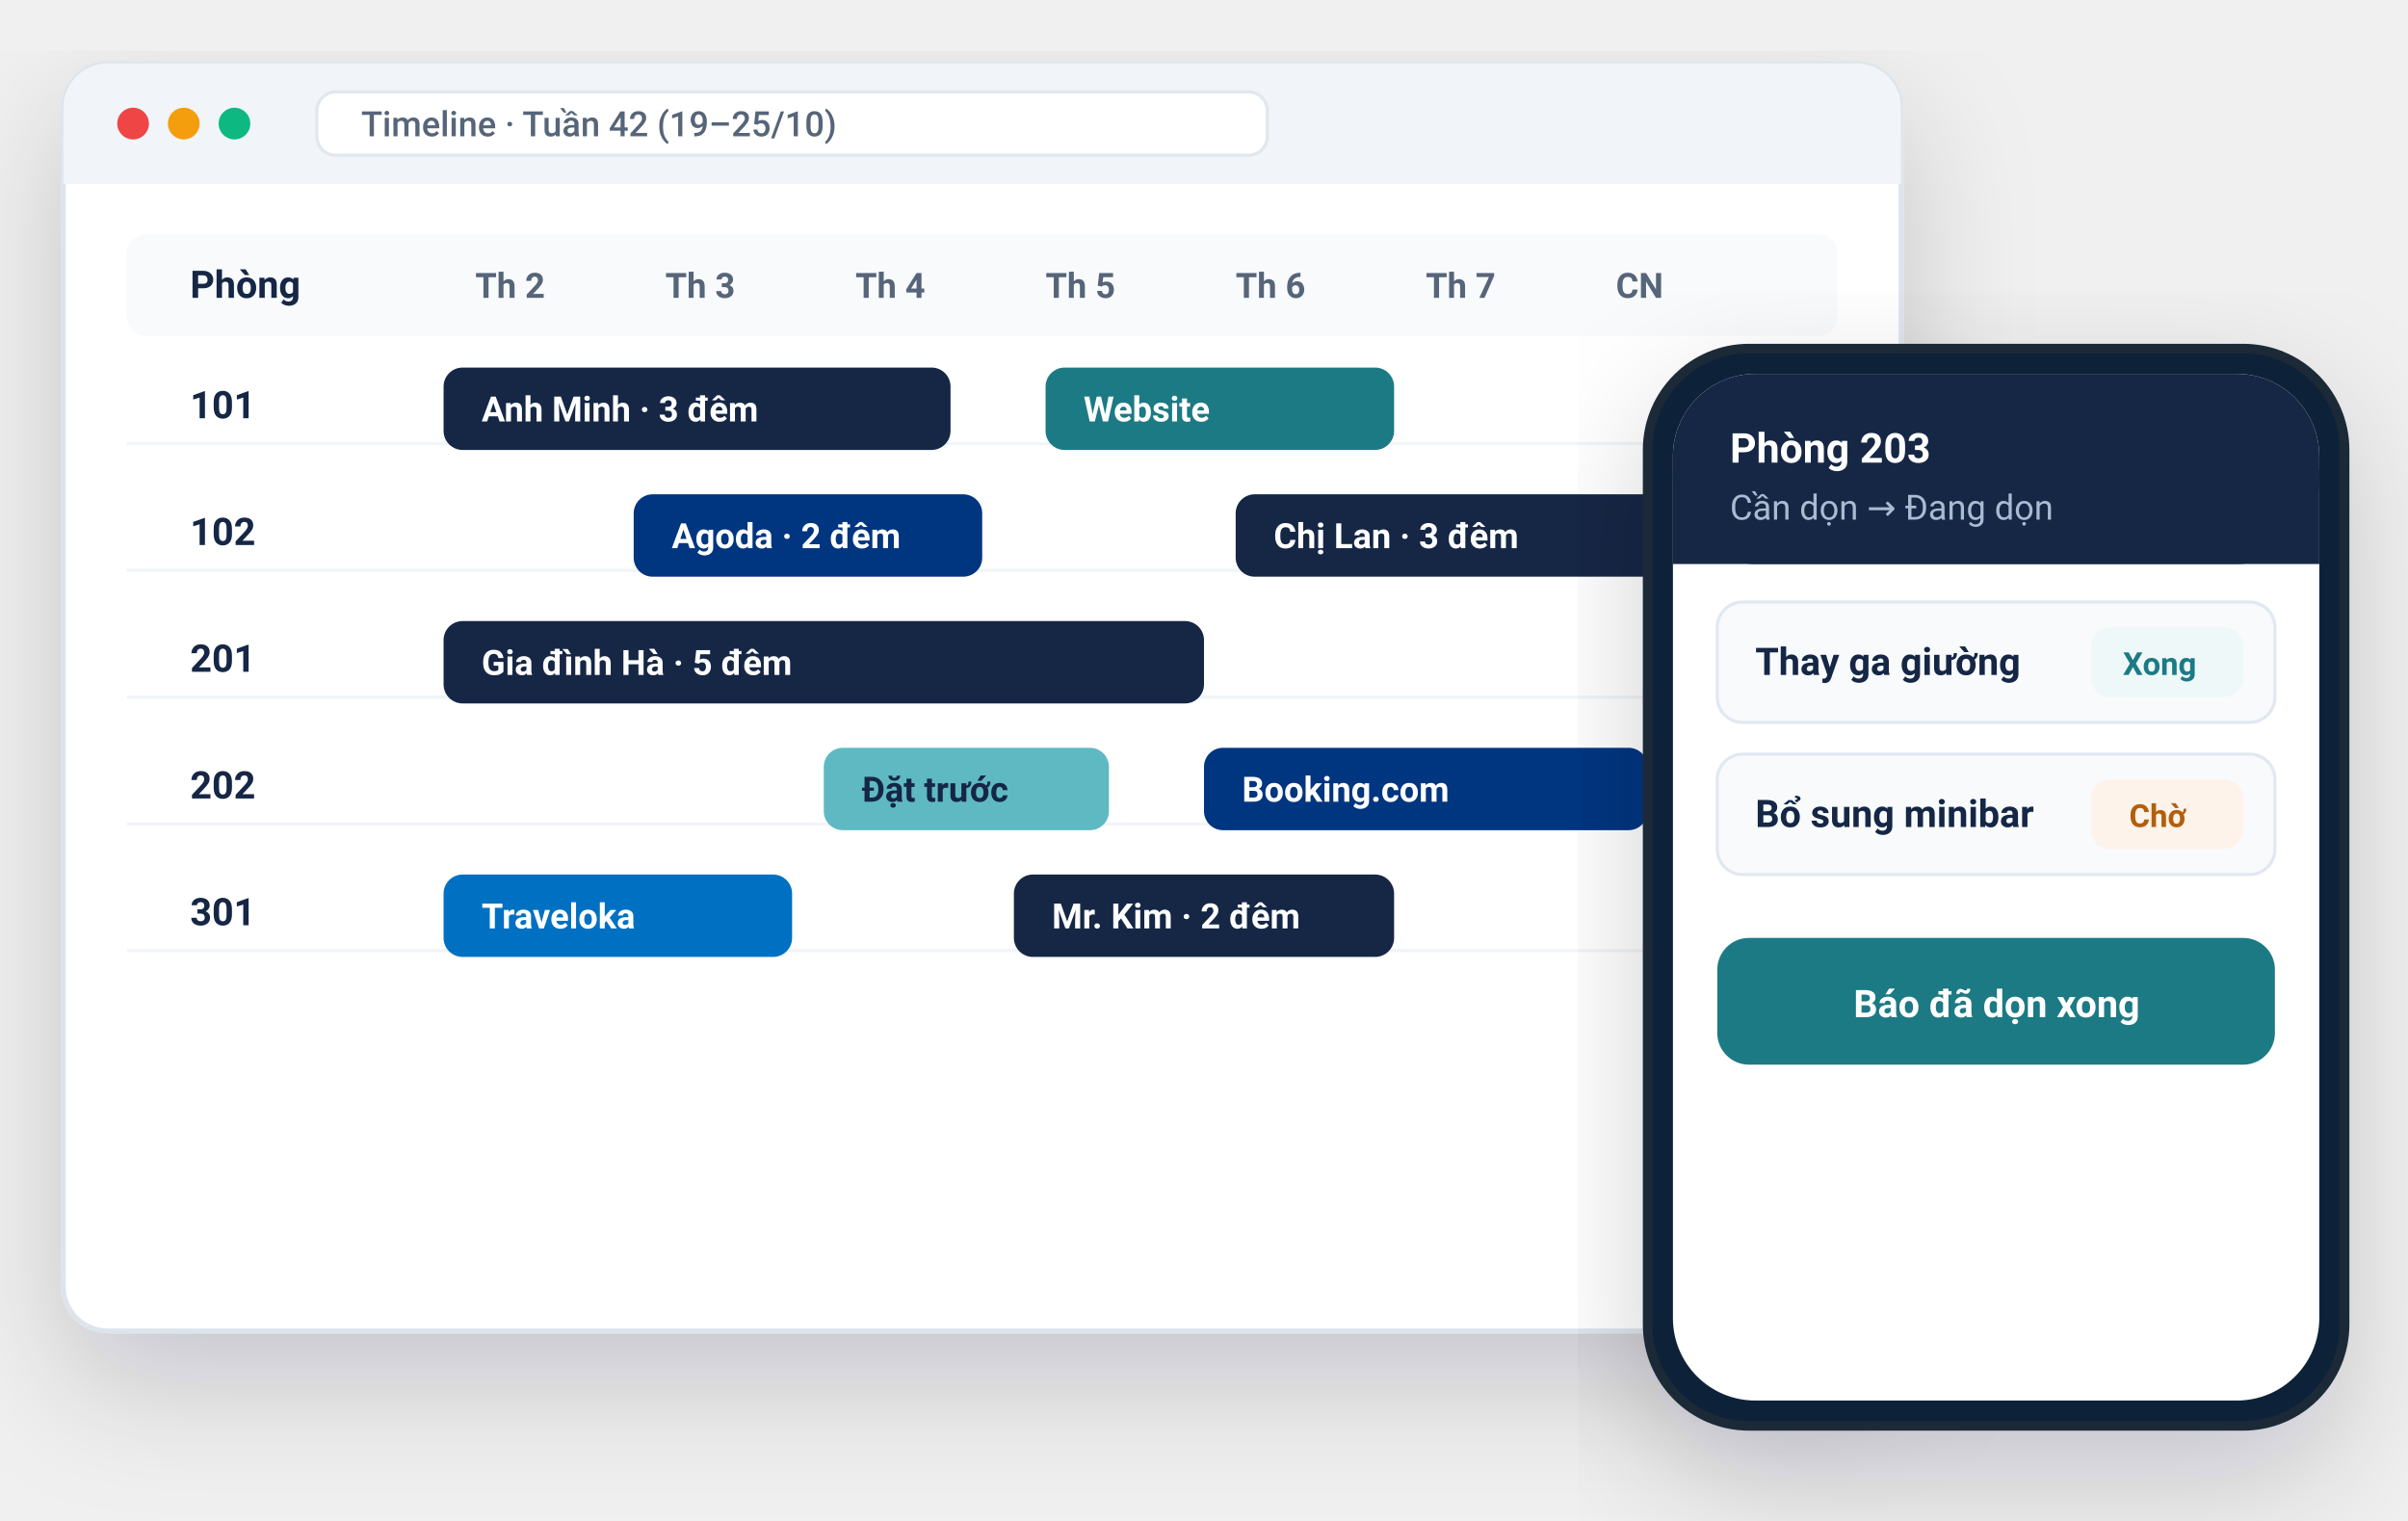
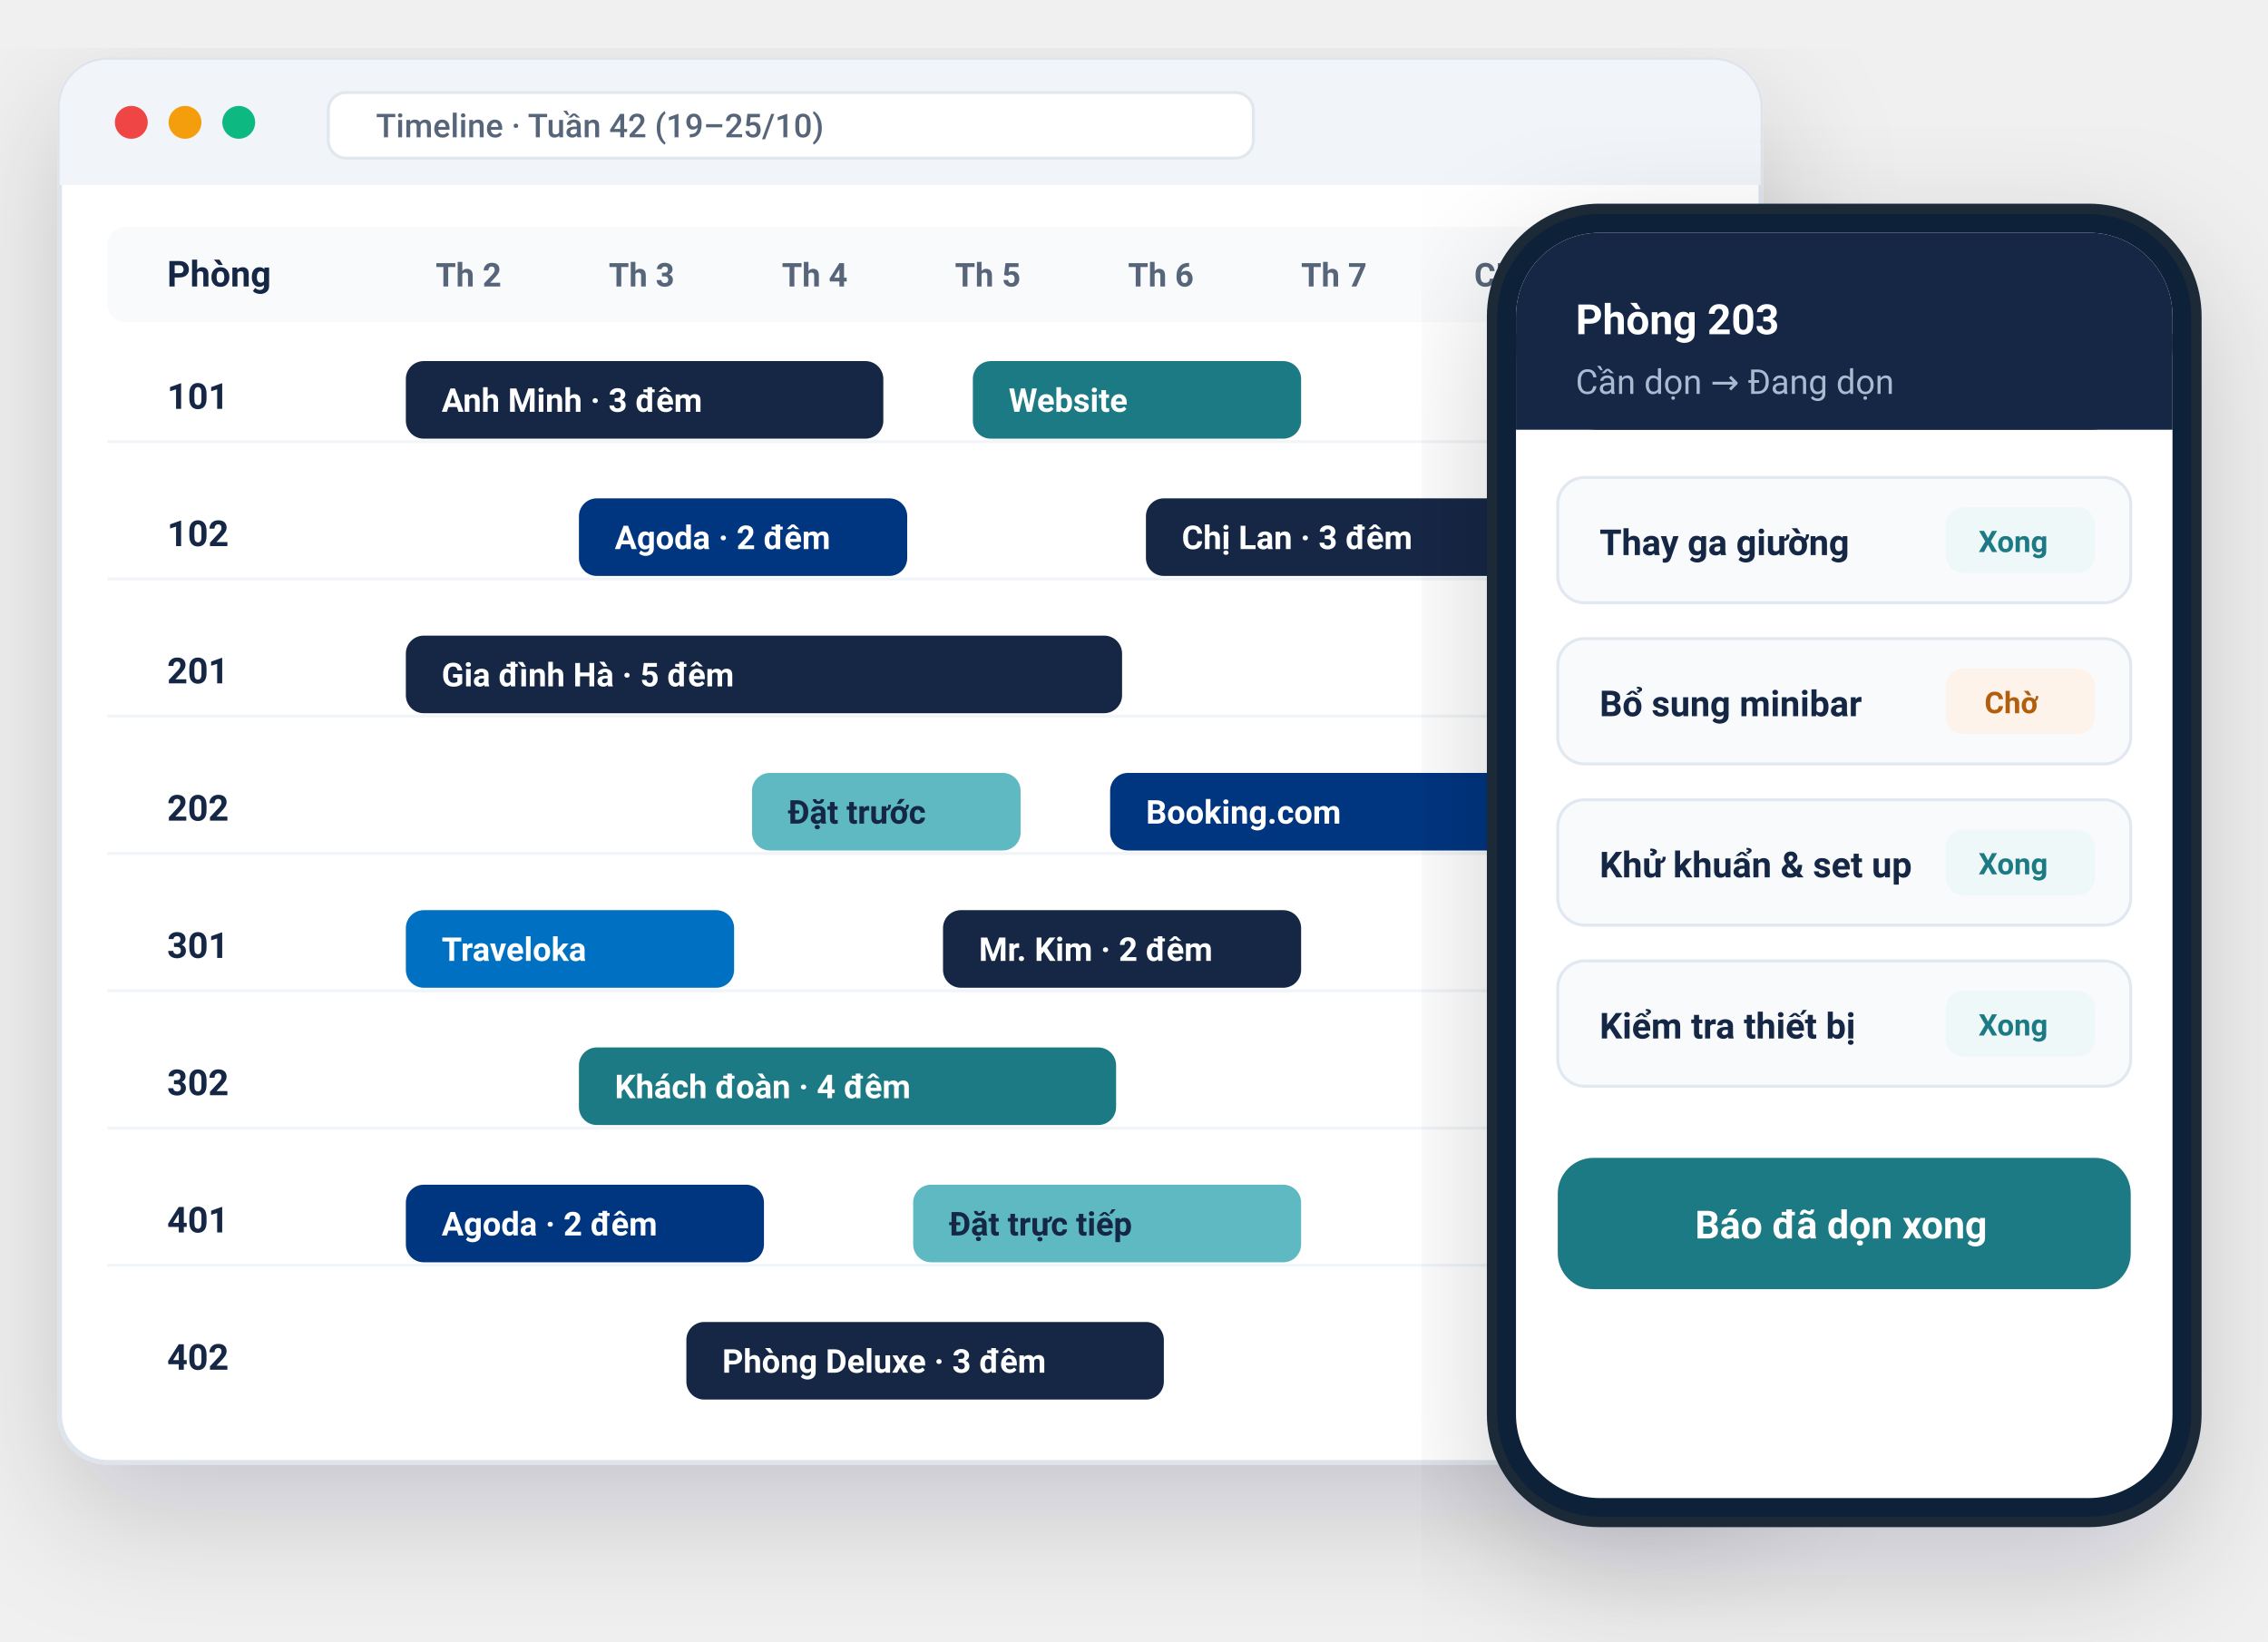
- <svg xmlns="http://www.w3.org/2000/svg" viewBox="0 0 760 480" width="100%" height="100%">
+ <svg xmlns="http://www.w3.org/2000/svg" viewBox="0 0 760 550" width="100%" height="100%">
  <defs>
    <filter id="shadow" x="-10%" y="-10%" width="130%" height="130%">
-       <feDropShadow dx="0" dy="16" stdDeviation="20" flood-color="#0b1a30" flood-opacity="0.18" />
+       <feDropShadow dx="0" dy="16" stdDeviation="22" flood-color="#0b1a30" flood-opacity="0.18" />
    </filter>
  </defs>
  <g filter="url(#shadow)">
-     <rect x="20" y="20" width="580" height="400" rx="14" fill="#ffffff" stroke="#dde4ec" stroke-width="1.5" />
-     <rect x="20" y="20" width="580" height="38" rx="14" fill="#f1f4f8" />
-     <rect x="20" y="44" width="580" height="14" fill="#f1f4f8" />
-     <circle cx="42" cy="39" r="5" fill="#ef4444" />
-     <circle cx="58" cy="39" r="5" fill="#f59e0b" />
-     <circle cx="74" cy="39" r="5" fill="#10b981" />
-     <rect x="100" y="29" width="300" height="20" rx="6" fill="#ffffff" stroke="#e0e8ee" stroke-width="1" />
-     <text x="114" y="43" font-family="Roboto, sans-serif" font-size="11" fill="#566579" font-weight="500">Timeline · Tuần 42 (19–25/10)</text>
-     <rect x="40" y="74" width="540" height="32" fill="#f8fafc" rx="6" />
-     <text x="60" y="94" font-family="Roboto, sans-serif" font-size="12" fill="#122745" font-weight="700">Phòng</text>
-     <text x="150" y="94" font-family="Roboto, sans-serif" font-size="11" fill="#566579" font-weight="600">Th 2</text>
-     <text x="210" y="94" font-family="Roboto, sans-serif" font-size="11" fill="#566579" font-weight="600">Th 3</text>
-     <text x="270" y="94" font-family="Roboto, sans-serif" font-size="11" fill="#566579" font-weight="600">Th 4</text>
-     <text x="330" y="94" font-family="Roboto, sans-serif" font-size="11" fill="#566579" font-weight="600">Th 5</text>
-     <text x="390" y="94" font-family="Roboto, sans-serif" font-size="11" fill="#566579" font-weight="600">Th 6</text>
-     <text x="450" y="94" font-family="Roboto, sans-serif" font-size="11" fill="#566579" font-weight="600">Th 7</text>
-     <text x="510" y="94" font-family="Roboto, sans-serif" font-size="11" fill="#566579" font-weight="600">CN</text>
-     <line x1="40" y1="140" x2="580" y2="140" stroke="#f1f4f8" stroke-width="1" />
-     <text x="60" y="132" font-family="Roboto, sans-serif" font-size="12" fill="#122745" font-weight="700">101</text>
-     <rect x="140" y="116" width="160" height="26" rx="6" fill="#122745" />
-     <text x="152" y="133" font-family="Roboto, sans-serif" font-size="11" fill="#ffffff" font-weight="600">Anh Minh · 3 đêm</text>
-     <rect x="330" y="116" width="110" height="26" rx="6" fill="#1f7a84" />
-     <text x="342" y="133" font-family="Roboto, sans-serif" font-size="11" fill="#ffffff" font-weight="600">Website</text>
-     <line x1="40" y1="180" x2="580" y2="180" stroke="#f1f4f8" stroke-width="1" />
-     <text x="60" y="172" font-family="Roboto, sans-serif" font-size="12" fill="#122745" font-weight="700">102</text>
-     <rect x="200" y="156" width="110" height="26" rx="6" fill="#003580" />
-     <text x="212" y="173" font-family="Roboto, sans-serif" font-size="11" fill="#ffffff" font-weight="600">Agoda · 2 đêm</text>
-     <rect x="390" y="156" width="160" height="26" rx="6" fill="#122745" />
-     <text x="402" y="173" font-family="Roboto, sans-serif" font-size="11" fill="#ffffff" font-weight="600">Chị Lan · 3 đêm</text>
-     <line x1="40" y1="220" x2="580" y2="220" stroke="#f1f4f8" stroke-width="1" />
-     <text x="60" y="212" font-family="Roboto, sans-serif" font-size="12" fill="#122745" font-weight="700">201</text>
-     <rect x="140" y="196" width="240" height="26" rx="6" fill="#122745" />
-     <text x="152" y="213" font-family="Roboto, sans-serif" font-size="11" fill="#ffffff" font-weight="600">Gia đình Hà · 5 đêm</text>
-     <line x1="40" y1="260" x2="580" y2="260" stroke="#f1f4f8" stroke-width="1" />
-     <text x="60" y="252" font-family="Roboto, sans-serif" font-size="12" fill="#122745" font-weight="700">202</text>
-     <rect x="260" y="236" width="90" height="26" rx="6" fill="#5fb9c2" />
-     <text x="272" y="253" font-family="Roboto, sans-serif" font-size="11" fill="#122745" font-weight="700">Đặt trước</text>
-     <rect x="380" y="236" width="140" height="26" rx="6" fill="#003580" />
-     <text x="392" y="253" font-family="Roboto, sans-serif" font-size="11" fill="#ffffff" font-weight="600">Booking.com</text>
-     <line x1="40" y1="300" x2="580" y2="300" stroke="#f1f4f8" stroke-width="1" />
-     <text x="60" y="292" font-family="Roboto, sans-serif" font-size="12" fill="#122745" font-weight="700">301</text>
-     <rect x="140" y="276" width="110" height="26" rx="6" fill="#0071c2" />
-     <text x="152" y="293" font-family="Roboto, sans-serif" font-size="11" fill="#ffffff" font-weight="600">Traveloka</text>
-     <rect x="320" y="276" width="120" height="26" rx="6" fill="#122745" />
-     <text x="332" y="293" font-family="Roboto, sans-serif" font-size="11" fill="#ffffff" font-weight="600">Mr. Kim · 2 đêm</text>
+     <rect x="20" y="20" width="570" height="470" rx="16" fill="#ffffff" stroke="#dde4ec" stroke-width="1.5" />
+     <rect x="20" y="20" width="570" height="42" rx="16" fill="#f1f4f8" />
+     <rect x="20" y="48" width="570" height="14" fill="#f1f4f8" />
+     <circle cx="44" cy="41" r="5.5" fill="#ef4444" />
+     <circle cx="62" cy="41" r="5.5" fill="#f59e0b" />
+     <circle cx="80" cy="41" r="5.5" fill="#10b981" />
+     <rect x="110" y="31" width="310" height="22" rx="6" fill="#ffffff" stroke="#e0e8ee" stroke-width="1" />
+     <text x="126" y="46" font-family="Roboto, sans-serif" font-size="11" fill="#566579" font-weight="500">Timeline · Tuần 42 (19–25/10)</text>
+     <rect x="36" y="76" width="536" height="32" fill="#f8fafc" rx="6" />
+     <text x="56" y="96" font-family="Roboto, sans-serif" font-size="12" fill="#122745" font-weight="700">Phòng</text>
+     <text x="146" y="96" font-family="Roboto, sans-serif" font-size="11" fill="#566579" font-weight="600">Th 2</text>
+     <text x="204" y="96" font-family="Roboto, sans-serif" font-size="11" fill="#566579" font-weight="600">Th 3</text>
+     <text x="262" y="96" font-family="Roboto, sans-serif" font-size="11" fill="#566579" font-weight="600">Th 4</text>
+     <text x="320" y="96" font-family="Roboto, sans-serif" font-size="11" fill="#566579" font-weight="600">Th 5</text>
+     <text x="378" y="96" font-family="Roboto, sans-serif" font-size="11" fill="#566579" font-weight="600">Th 6</text>
+     <text x="436" y="96" font-family="Roboto, sans-serif" font-size="11" fill="#566579" font-weight="600">Th 7</text>
+     <text x="494" y="96" font-family="Roboto, sans-serif" font-size="11" fill="#566579" font-weight="600">CN</text>
+     <line x1="36" y1="148" x2="572" y2="148" stroke="#f1f4f8" stroke-width="1" />
+     <text x="56" y="137" font-family="Roboto, sans-serif" font-size="12" fill="#122745" font-weight="700">101</text>
+     <rect x="136" y="121" width="160" height="26" rx="6" fill="#122745" />
+     <text x="148" y="138" font-family="Roboto, sans-serif" font-size="11" fill="#ffffff" font-weight="600">Anh Minh · 3 đêm</text>
+     <rect x="326" y="121" width="110" height="26" rx="6" fill="#1f7a84" />
+     <text x="338" y="138" font-family="Roboto, sans-serif" font-size="11" fill="#ffffff" font-weight="600">Website</text>
+     <line x1="36" y1="194" x2="572" y2="194" stroke="#f1f4f8" stroke-width="1" />
+     <text x="56" y="183" font-family="Roboto, sans-serif" font-size="12" fill="#122745" font-weight="700">102</text>
+     <rect x="194" y="167" width="110" height="26" rx="6" fill="#003580" />
+     <text x="206" y="184" font-family="Roboto, sans-serif" font-size="11" fill="#ffffff" font-weight="600">Agoda · 2 đêm</text>
+     <rect x="384" y="167" width="160" height="26" rx="6" fill="#122745" />
+     <text x="396" y="184" font-family="Roboto, sans-serif" font-size="11" fill="#ffffff" font-weight="600">Chị Lan · 3 đêm</text>
+     <line x1="36" y1="240" x2="572" y2="240" stroke="#f1f4f8" stroke-width="1" />
+     <text x="56" y="229" font-family="Roboto, sans-serif" font-size="12" fill="#122745" font-weight="700">201</text>
+     <rect x="136" y="213" width="240" height="26" rx="6" fill="#122745" />
+     <text x="148" y="230" font-family="Roboto, sans-serif" font-size="11" fill="#ffffff" font-weight="600">Gia đình Hà · 5 đêm</text>
+     <line x1="36" y1="286" x2="572" y2="286" stroke="#f1f4f8" stroke-width="1" />
+     <text x="56" y="275" font-family="Roboto, sans-serif" font-size="12" fill="#122745" font-weight="700">202</text>
+     <rect x="252" y="259" width="90" height="26" rx="6" fill="#5fb9c2" />
+     <text x="264" y="276" font-family="Roboto, sans-serif" font-size="11" fill="#122745" font-weight="700">Đặt trước</text>
+     <rect x="372" y="259" width="140" height="26" rx="6" fill="#003580" />
+     <text x="384" y="276" font-family="Roboto, sans-serif" font-size="11" fill="#ffffff" font-weight="600">Booking.com</text>
+     <line x1="36" y1="332" x2="572" y2="332" stroke="#f1f4f8" stroke-width="1" />
+     <text x="56" y="321" font-family="Roboto, sans-serif" font-size="12" fill="#122745" font-weight="700">301</text>
+     <rect x="136" y="305" width="110" height="26" rx="6" fill="#0071c2" />
+     <text x="148" y="322" font-family="Roboto, sans-serif" font-size="11" fill="#ffffff" font-weight="600">Traveloka</text>
+     <rect x="316" y="305" width="120" height="26" rx="6" fill="#122745" />
+     <text x="328" y="322" font-family="Roboto, sans-serif" font-size="11" fill="#ffffff" font-weight="600">Mr. Kim · 2 đêm</text>
+     <line x1="36" y1="378" x2="572" y2="378" stroke="#f1f4f8" stroke-width="1" />
+     <text x="56" y="367" font-family="Roboto, sans-serif" font-size="12" fill="#122745" font-weight="700">302</text>
+     <rect x="194" y="351" width="180" height="26" rx="6" fill="#1f7a84" />
+     <text x="206" y="368" font-family="Roboto, sans-serif" font-size="11" fill="#ffffff" font-weight="600">Khách đoàn · 4 đêm</text>
+     <line x1="36" y1="424" x2="572" y2="424" stroke="#f1f4f8" stroke-width="1" />
+     <text x="56" y="413" font-family="Roboto, sans-serif" font-size="12" fill="#122745" font-weight="700">401</text>
+     <rect x="136" y="397" width="120" height="26" rx="6" fill="#003580" />
+     <text x="148" y="414" font-family="Roboto, sans-serif" font-size="11" fill="#ffffff" font-weight="600">Agoda · 2 đêm</text>
+     <rect x="306" y="397" width="130" height="26" rx="6" fill="#5fb9c2" />
+     <text x="318" y="414" font-family="Roboto, sans-serif" font-size="11" fill="#122745" font-weight="700">Đặt trực tiếp</text>
+     <text x="56" y="459" font-family="Roboto, sans-serif" font-size="12" fill="#122745" font-weight="700">402</text>
+     <rect x="230" y="443" width="160" height="26" rx="6" fill="#122745" />
+     <text x="242" y="460" font-family="Roboto, sans-serif" font-size="11" fill="#ffffff" font-weight="600">Phòng Deluxe · 3 đêm</text>
  </g>
  <g filter="url(#shadow)">
-     <rect x="520" y="110" width="220" height="340" rx="32" fill="#0e2038" stroke="#1f2937" stroke-width="3" />
-     <rect x="528" y="118" width="204" height="324" rx="26" fill="#ffffff" />
-     <rect x="528" y="118" width="204" height="60" rx="26" fill="#122745" />
-     <rect x="528" y="148" width="204" height="30" fill="#122745" />
-     <text x="546" y="146" font-family="Roboto, sans-serif" font-size="13" fill="#ffffff" font-weight="700">Phòng 203</text>
-     <text x="546" y="164" font-family="Roboto, sans-serif" font-size="11" fill="#a9bbd1">Cần dọn → Đang dọn</text>
-     <rect x="542" y="190" width="176" height="38" rx="8" fill="#f8fafc" stroke="#e2e8f0" />
-     <text x="554" y="213" font-family="Roboto, sans-serif" font-size="12" fill="#122745" font-weight="600">Thay ga giường</text>
-     <rect x="660" y="198" width="48" height="22" rx="6" fill="#eef8f9" />
-     <text x="670" y="213" font-family="Roboto, sans-serif" font-size="10" fill="#1f7a84" font-weight="700">Xong</text>
-     <rect x="542" y="238" width="176" height="38" rx="8" fill="#f8fafc" stroke="#e2e8f0" />
-     <text x="554" y="261" font-family="Roboto, sans-serif" font-size="12" fill="#122745" font-weight="600">Bổ sung minibar</text>
-     <rect x="660" y="246" width="48" height="22" rx="6" fill="#fef3eb" />
-     <text x="672" y="261" font-family="Roboto, sans-serif" font-size="10" fill="#b25e09" font-weight="700">Chờ</text>
-     <rect x="542" y="296" width="176" height="40" rx="10" fill="#1f7a84" />
-     <text x="585" y="321" font-family="Roboto, sans-serif" font-size="12" fill="#ffffff" font-weight="700">Báo đã dọn xong</text>
+     <rect x="500" y="70" width="236" height="440" rx="36" fill="#0e2038" stroke="#1f2937" stroke-width="3.5" />
+     <rect x="508" y="78" width="220" height="424" rx="28" fill="#ffffff" />
+     <rect x="508" y="78" width="220" height="66" rx="28" fill="#122745" />
+     <rect x="508" y="112" width="220" height="32" fill="#122745" />
+     <text x="528" y="112" font-family="Roboto, sans-serif" font-size="14" fill="#ffffff" font-weight="700">Phòng 203</text>
+     <text x="528" y="132" font-family="Roboto, sans-serif" font-size="11.5" fill="#a9bbd1">Cần dọn → Đang dọn</text>
+     <rect x="522" y="160" width="192" height="42" rx="9" fill="#f8fafc" stroke="#e2e8f0" />
+     <text x="536" y="186" font-family="Roboto, sans-serif" font-size="12" fill="#122745" font-weight="600">Thay ga giường</text>
+     <rect x="652" y="170" width="50" height="22" rx="6" fill="#eef8f9" />
+     <text x="663" y="185" font-family="Roboto, sans-serif" font-size="10" fill="#1f7a84" font-weight="700">Xong</text>
+     <rect x="522" y="214" width="192" height="42" rx="9" fill="#f8fafc" stroke="#e2e8f0" />
+     <text x="536" y="240" font-family="Roboto, sans-serif" font-size="12" fill="#122745" font-weight="600">Bổ sung minibar</text>
+     <rect x="652" y="224" width="50" height="22" rx="6" fill="#fef3eb" />
+     <text x="665" y="239" font-family="Roboto, sans-serif" font-size="10" fill="#b25e09" font-weight="700">Chờ</text>
+     <rect x="522" y="268" width="192" height="42" rx="9" fill="#f8fafc" stroke="#e2e8f0" />
+     <text x="536" y="294" font-family="Roboto, sans-serif" font-size="12" fill="#122745" font-weight="600">Khử khuẩn &amp; set up</text>
+     <rect x="652" y="278" width="50" height="22" rx="6" fill="#eef8f9" />
+     <text x="663" y="293" font-family="Roboto, sans-serif" font-size="10" fill="#1f7a84" font-weight="700">Xong</text>
+     <rect x="522" y="322" width="192" height="42" rx="9" fill="#f8fafc" stroke="#e2e8f0" />
+     <text x="536" y="348" font-family="Roboto, sans-serif" font-size="12" fill="#122745" font-weight="600">Kiểm tra thiết bị</text>
+     <rect x="652" y="332" width="50" height="22" rx="6" fill="#eef8f9" />
+     <text x="663" y="347" font-family="Roboto, sans-serif" font-size="10" fill="#1f7a84" font-weight="700">Xong</text>
+     <rect x="522" y="388" width="192" height="44" rx="12" fill="#1f7a84" />
+     <text x="568" y="415" font-family="Roboto, sans-serif" font-size="13" fill="#ffffff" font-weight="700">Báo đã dọn xong</text>
  </g>
</svg>
